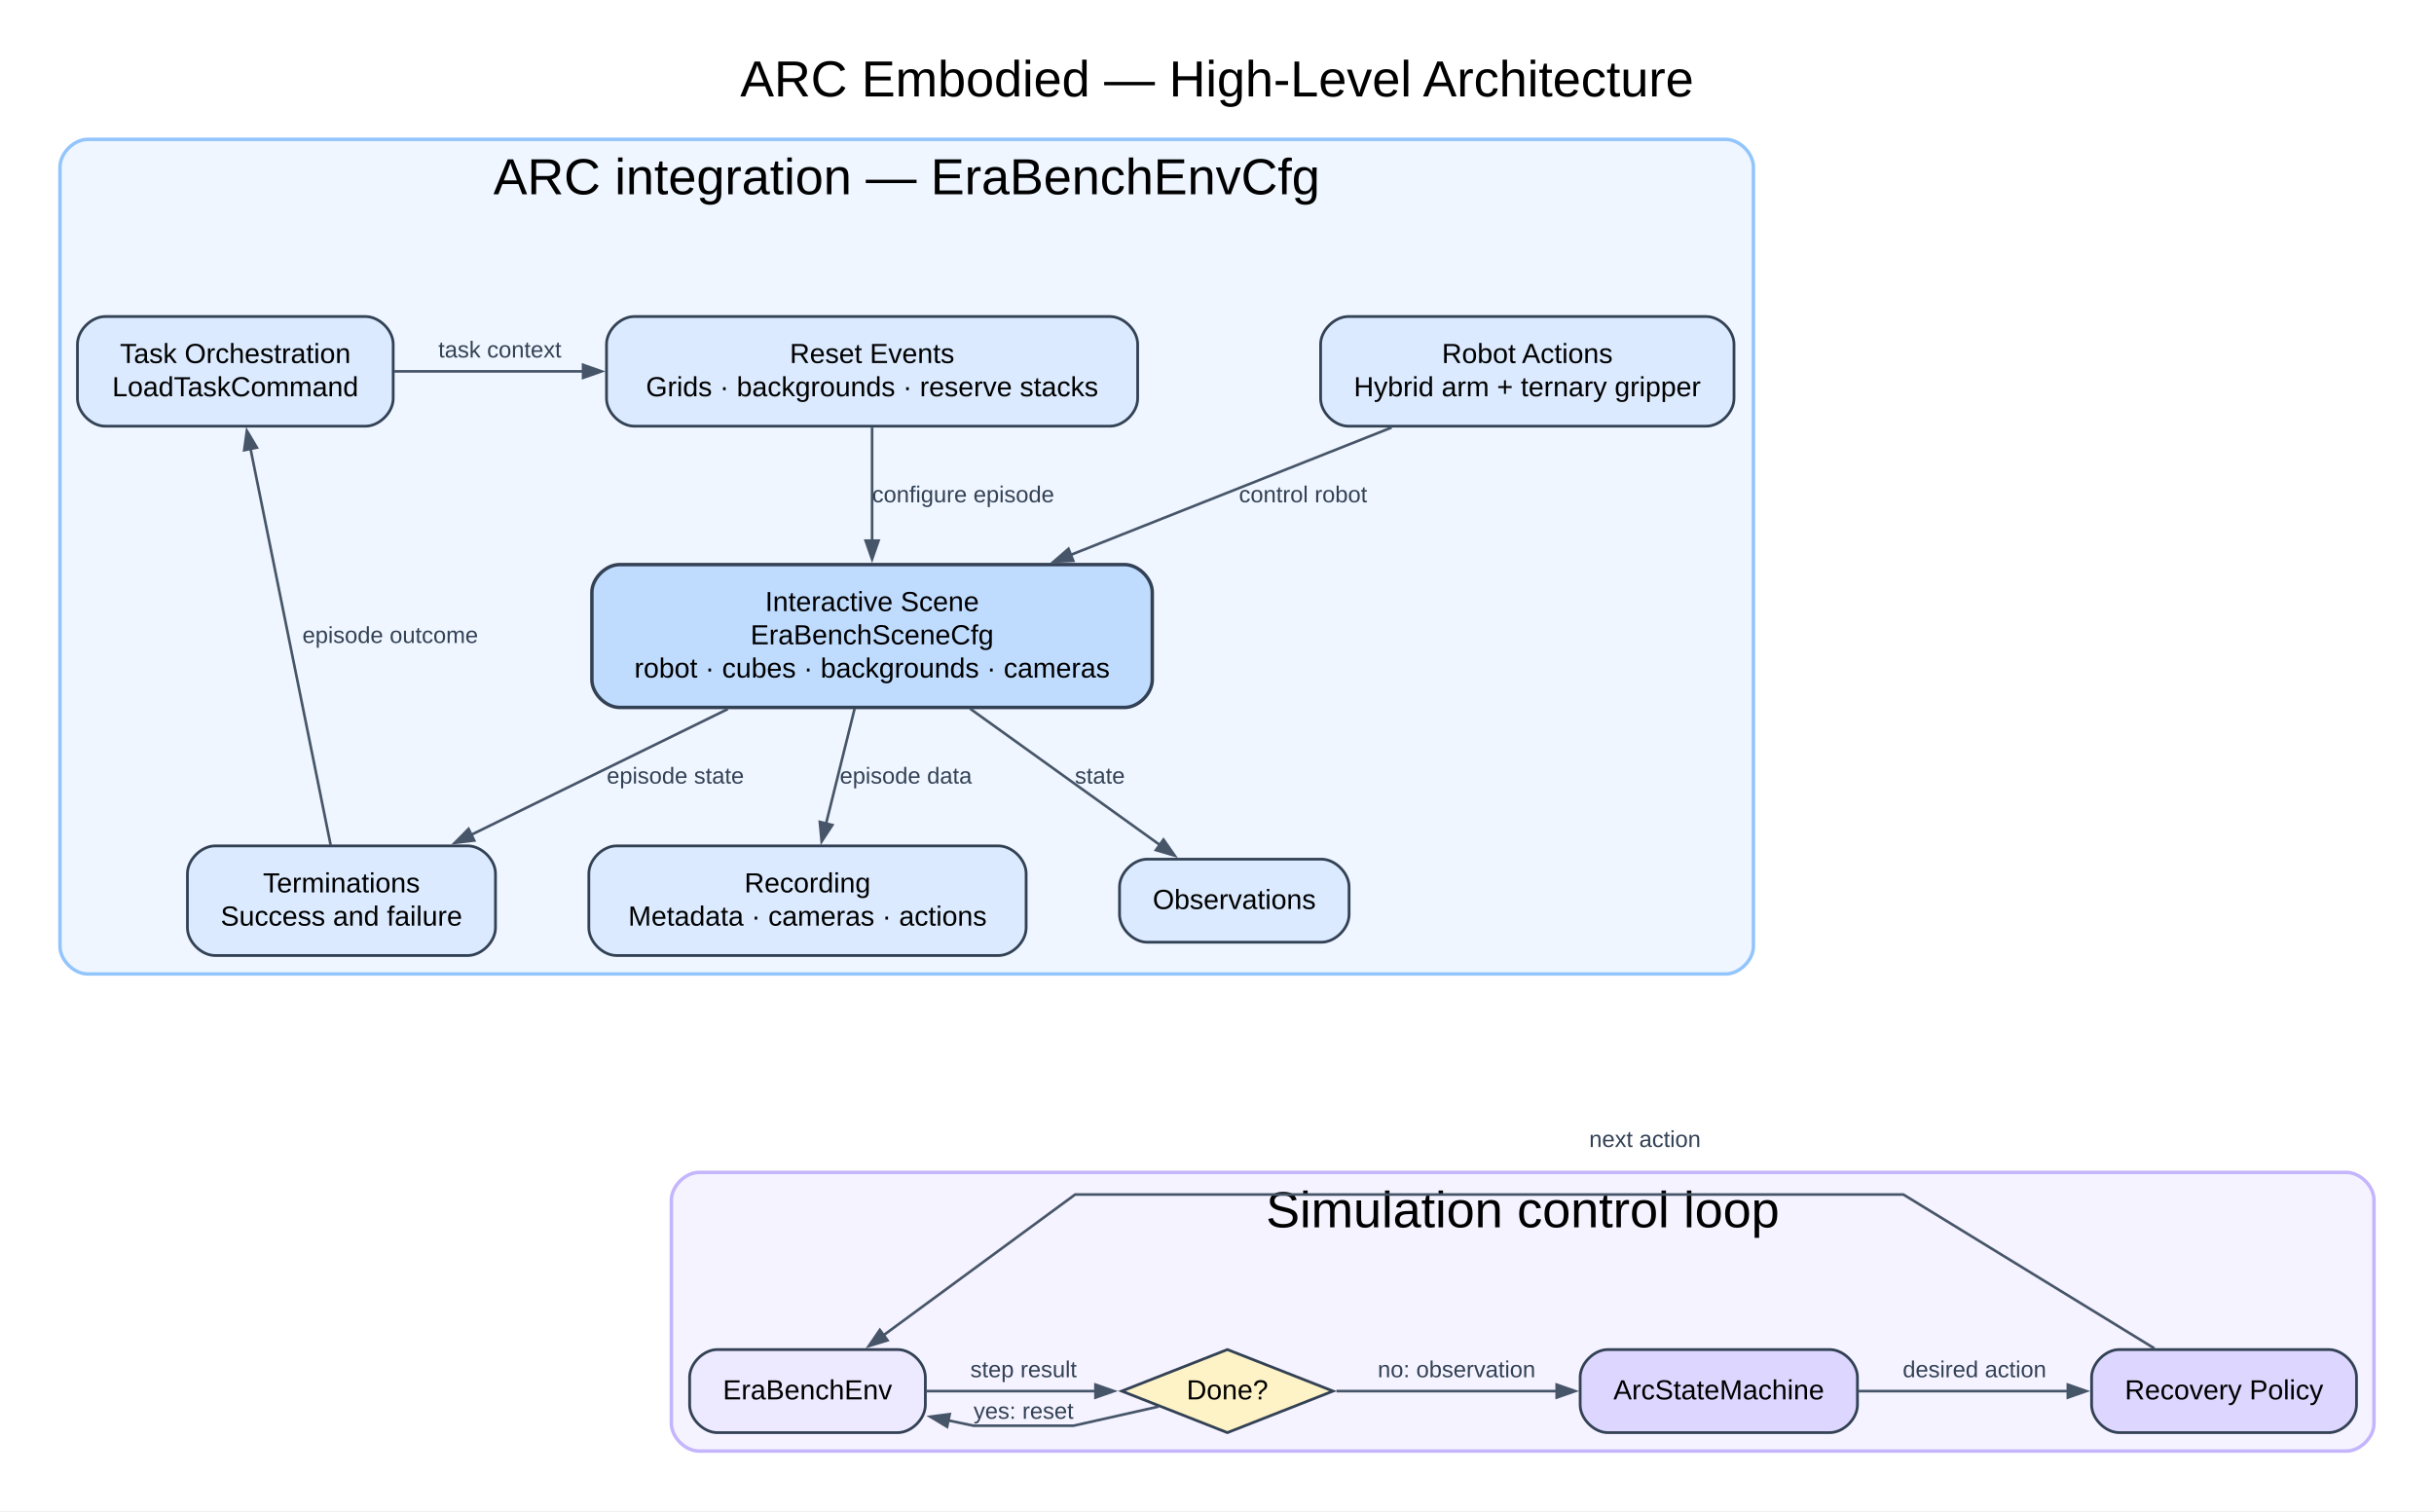
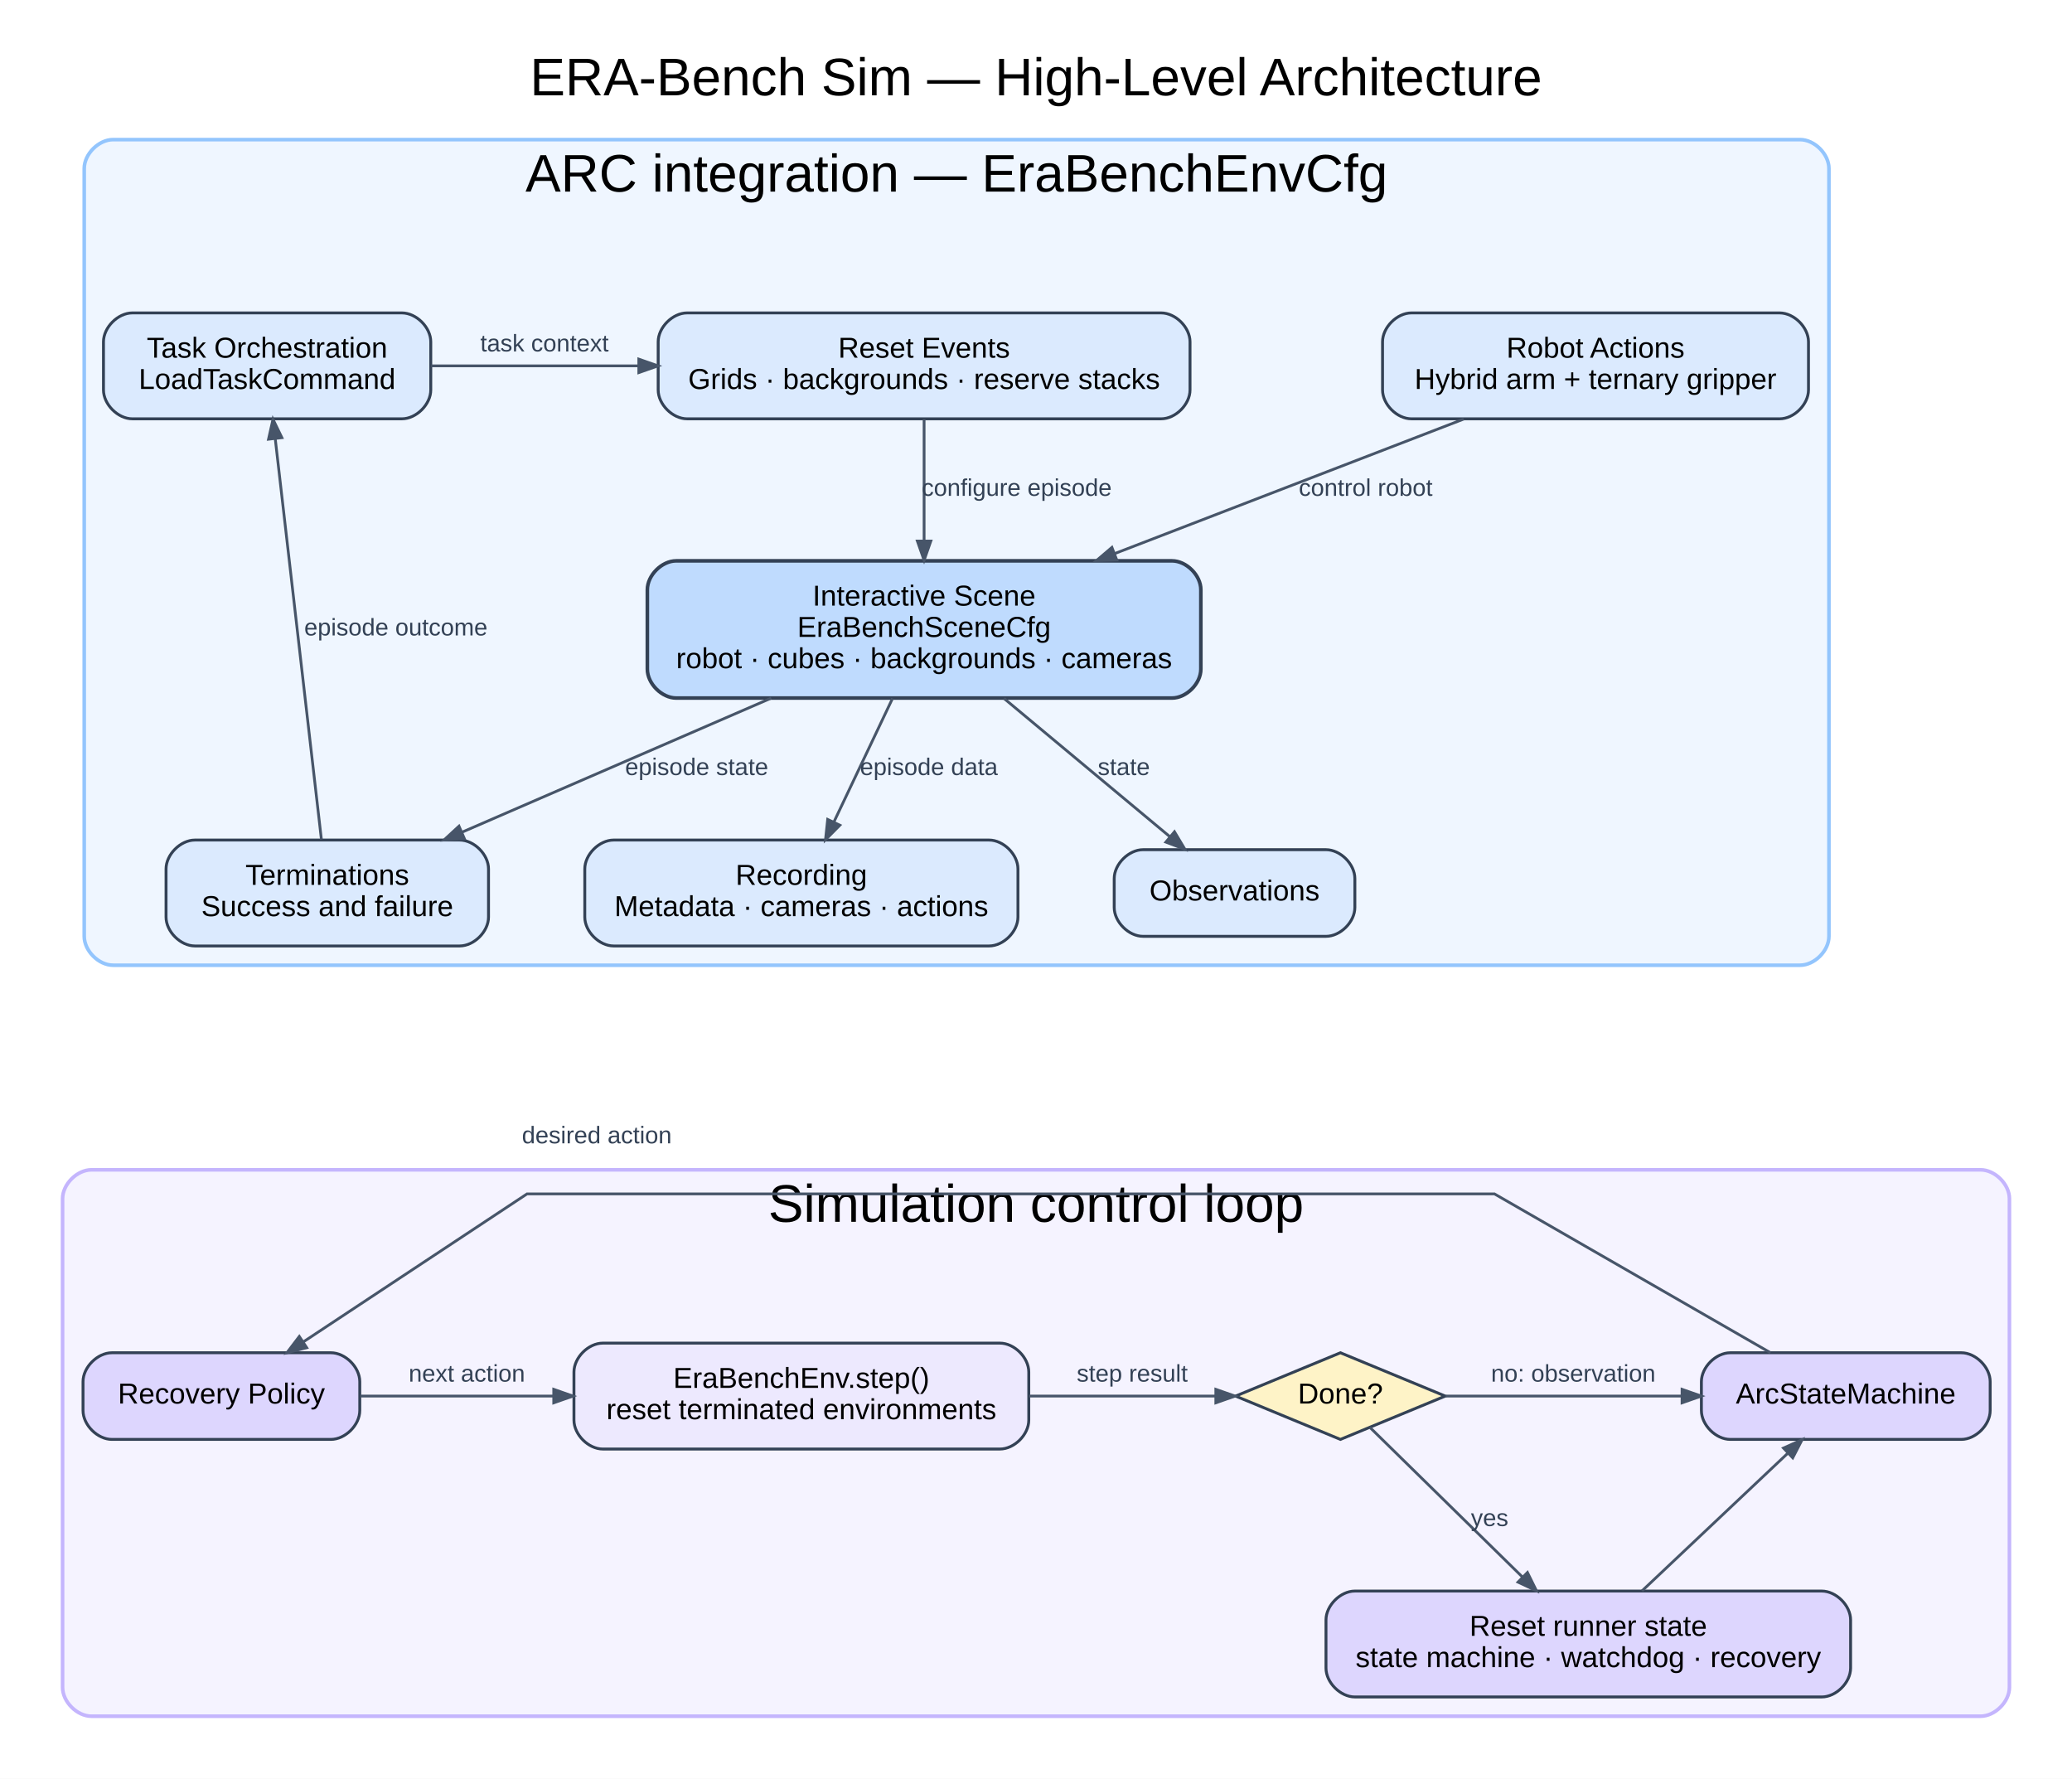
- <svg xmlns="http://www.w3.org/2000/svg" width="1055pt" height="655pt" viewBox="0.00 0.00 1055.00 655.00">
-   <g id="graph0" class="graph" transform="scale(1 1) rotate(0) translate(18 636.96)">
-     <polygon fill="white" stroke="none" points="-18,18 -18,-636.96 1037,-636.96 1037,18 -18,18" />
-     <text xml:space="preserve" text-anchor="middle" x="509.5" y="-595.16" font-family="Arial" font-size="22.00">ARC Embodied — High-Level Architecture</text>
+ <svg xmlns="http://www.w3.org/2000/svg" width="861pt" height="739pt" viewBox="0.00 0.00 861.00 739.00">
+   <g id="graph0" class="graph" transform="scale(1 1) rotate(0) translate(18 721)">
+     <polygon fill="white" stroke="transparent" points="-18,18 -18,-721 843,-721 843,18 -18,18" />
+     <text text-anchor="middle" x="412.5" y="-681.4" font-family="Arial" font-size="22.00">ERA-Bench Sim — High-Level Architecture</text>
    <g id="clust1" class="cluster">
-       <path fill="#eff6ff" stroke="#93c5fd" stroke-width="1.5" d="M20,-214.8C20,-214.8 730,-214.8 730,-214.8 736,-214.8 742,-220.8 742,-226.8 742,-226.8 742,-564.56 742,-564.56 742,-570.56 736,-576.56 730,-576.56 730,-576.56 20,-576.56 20,-576.56 14,-576.56 8,-570.56 8,-564.56 8,-564.56 8,-226.8 8,-226.8 8,-220.8 14,-214.8 20,-214.8" />
-       <text xml:space="preserve" text-anchor="middle" x="375" y="-552.76" font-family="Arial" font-size="22.00">ARC integration — EraBenchEnvCfg</text>
+       <path fill="#eff6ff" stroke="#93c5fd" stroke-width="1.5" d="M29,-320C29,-320 730,-320 730,-320 736,-320 742,-326 742,-332 742,-332 742,-651 742,-651 742,-657 736,-663 730,-663 730,-663 29,-663 29,-663 23,-663 17,-657 17,-651 17,-651 17,-332 17,-332 17,-326 23,-320 29,-320" />
+       <text text-anchor="middle" x="379.5" y="-641.4" font-family="Arial" font-size="22.00">ARC integration — EraBenchEnvCfg</text>
    </g>
    <g id="clust4" class="cluster">
-       <path fill="#f5f3ff" stroke="#c4b5fd" stroke-width="1.5" d="M285,-8C285,-8 999,-8 999,-8 1005,-8 1011,-14 1011,-20 1011,-20 1011,-116.8 1011,-116.8 1011,-122.8 1005,-128.8 999,-128.8 999,-128.8 285,-128.8 285,-128.8 279,-128.8 273,-122.8 273,-116.8 273,-116.8 273,-20 273,-20 273,-14 279,-8 285,-8" />
-       <text xml:space="preserve" text-anchor="middle" x="642" y="-105" font-family="Arial" font-size="22.00">Simulation control loop</text>
+       <path fill="#f5f3ff" stroke="#c4b5fd" stroke-width="1.5" d="M20,-8C20,-8 805,-8 805,-8 811,-8 817,-14 817,-20 817,-20 817,-223 817,-223 817,-229 811,-235 805,-235 805,-235 20,-235 20,-235 14,-235 8,-229 8,-223 8,-223 8,-20 8,-20 8,-14 14,-8 20,-8" />
+       <text text-anchor="middle" x="412.5" y="-213.4" font-family="Arial" font-size="22.00">Simulation control loop</text>
    </g>
    <g id="node1" class="node">
-       <path fill="#dbeafe" stroke="#334155" stroke-width="1.2" d="M721.59,-499.76C721.59,-499.76 566.41,-499.76 566.41,-499.76 560.41,-499.76 554.41,-493.76 554.41,-487.76 554.41,-487.76 554.41,-464.24 554.41,-464.24 554.41,-458.24 560.41,-452.24 566.41,-452.24 566.41,-452.24 721.59,-452.24 721.59,-452.24 727.59,-452.24 733.59,-458.24 733.59,-464.24 733.59,-464.24 733.59,-487.76 733.59,-487.76 733.59,-493.76 727.59,-499.76 721.59,-499.76" />
-       <text xml:space="preserve" text-anchor="middle" x="644" y="-479.6" font-family="Arial" font-size="12.00">Robot Actions</text>
-       <text xml:space="preserve" text-anchor="middle" x="644" y="-465.2" font-family="Arial" font-size="12.00">Hybrid arm + ternary gripper</text>
+       <path fill="#dbeafe" stroke="#334155" stroke-width="1.2" d="M721.5,-591C721.5,-591 568.5,-591 568.5,-591 562.5,-591 556.5,-585 556.5,-579 556.5,-579 556.5,-559 556.5,-559 556.5,-553 562.5,-547 568.5,-547 568.5,-547 721.5,-547 721.5,-547 727.5,-547 733.5,-553 733.5,-559 733.5,-559 733.5,-579 733.5,-579 733.5,-585 727.5,-591 721.5,-591" />
+       <text text-anchor="middle" x="645" y="-572.4" font-family="Arial" font-size="12.00">Robot Actions</text>
+       <text text-anchor="middle" x="645" y="-559.4" font-family="Arial" font-size="12.00">Hybrid arm + ternary gripper</text>
    </g>
    <g id="node7" class="node">
-       <path fill="#bfdbfe" stroke="#334155" stroke-width="1.5" d="M469.45,-392.24C469.45,-392.24 250.55,-392.24 250.55,-392.24 244.55,-392.24 238.55,-386.24 238.55,-380.24 238.55,-380.24 238.55,-342.32 238.55,-342.32 238.55,-336.32 244.55,-330.32 250.55,-330.32 250.55,-330.32 469.45,-330.32 469.45,-330.32 475.45,-330.32 481.45,-336.32 481.45,-342.32 481.45,-342.32 481.45,-380.24 481.45,-380.24 481.45,-386.24 475.45,-392.24 469.45,-392.24" />
-       <text xml:space="preserve" text-anchor="middle" x="360" y="-372.08" font-family="Arial" font-size="12.00">Interactive Scene</text>
-       <text xml:space="preserve" text-anchor="middle" x="360" y="-357.68" font-family="Arial" font-size="12.00">EraBenchSceneCfg</text>
-       <text xml:space="preserve" text-anchor="middle" x="360" y="-343.28" font-family="Arial" font-size="12.00">robot · cubes · backgrounds · cameras</text>
+       <path fill="#bfdbfe" stroke="#334155" stroke-width="1.5" d="M469,-488C469,-488 263,-488 263,-488 257,-488 251,-482 251,-476 251,-476 251,-443 251,-443 251,-437 257,-431 263,-431 263,-431 469,-431 469,-431 475,-431 481,-437 481,-443 481,-443 481,-476 481,-476 481,-482 475,-488 469,-488" />
+       <text text-anchor="middle" x="366" y="-469.4" font-family="Arial" font-size="12.00">Interactive Scene</text>
+       <text text-anchor="middle" x="366" y="-456.4" font-family="Arial" font-size="12.00">EraBenchSceneCfg</text>
+       <text text-anchor="middle" x="366" y="-443.4" font-family="Arial" font-size="12.00">robot · cubes · backgrounds · cameras</text>
    </g>
    <g id="edge4" class="edge">
-       <path fill="none" stroke="#475569" stroke-width="1.15" d="M585.16,-451.64C544.94,-435.68 491,-414.27 445.99,-396.41" />
-       <polygon fill="#475569" stroke="#475569" stroke-width="1.15" points="447.2,-393.88 438.73,-393.53 445.13,-399.08 447.2,-393.88" />
-       <text xml:space="preserve" text-anchor="middle" x="546.8" y="-419.24" font-family="Arial" font-size="10.00" fill="#334155">control robot</text>
+       <path fill="none" stroke="#475569" stroke-width="1.15" d="M590.21,-546.89C548.87,-530.96 491.56,-508.88 445.23,-491.03" />
+       <polygon fill="#475569" stroke="#475569" stroke-width="1.15" points="446.07,-488.35 437.6,-488.09 444.05,-493.58 446.07,-488.35" />
+       <text text-anchor="middle" x="549.5" y="-515" font-family="Arial" font-size="10.00" fill="#334155">control robot</text>
    </g>
    <g id="node2" class="node">
-       <path fill="#dbeafe" stroke="#334155" stroke-width="1.2" d="M140.43,-499.76C140.43,-499.76 27.57,-499.76 27.57,-499.76 21.57,-499.76 15.57,-493.76 15.57,-487.76 15.57,-487.76 15.57,-464.24 15.57,-464.24 15.57,-458.24 21.57,-452.24 27.57,-452.24 27.57,-452.24 140.43,-452.24 140.43,-452.24 146.43,-452.24 152.43,-458.24 152.43,-464.24 152.43,-464.24 152.43,-487.76 152.43,-487.76 152.43,-493.76 146.43,-499.76 140.43,-499.76" />
-       <text xml:space="preserve" text-anchor="middle" x="84" y="-479.6" font-family="Arial" font-size="12.00">Task Orchestration</text>
-       <text xml:space="preserve" text-anchor="middle" x="84" y="-465.2" font-family="Arial" font-size="12.00">LoadTaskCommand</text>
+       <path fill="#dbeafe" stroke="#334155" stroke-width="1.2" d="M149,-591C149,-591 37,-591 37,-591 31,-591 25,-585 25,-579 25,-579 25,-559 25,-559 25,-553 31,-547 37,-547 37,-547 149,-547 149,-547 155,-547 161,-553 161,-559 161,-559 161,-579 161,-579 161,-585 155,-591 149,-591" />
+       <text text-anchor="middle" x="93" y="-572.4" font-family="Arial" font-size="12.00">Task Orchestration</text>
+       <text text-anchor="middle" x="93" y="-559.4" font-family="Arial" font-size="12.00">LoadTaskCommand</text>
    </g>
    <g id="node3" class="node">
-       <path fill="#dbeafe" stroke="#334155" stroke-width="1.2" d="M463.11,-499.76C463.11,-499.76 256.89,-499.76 256.89,-499.76 250.89,-499.76 244.89,-493.76 244.89,-487.76 244.89,-487.76 244.89,-464.24 244.89,-464.24 244.89,-458.24 250.89,-452.24 256.89,-452.24 256.89,-452.24 463.11,-452.24 463.11,-452.24 469.11,-452.24 475.11,-458.24 475.11,-464.24 475.11,-464.24 475.11,-487.76 475.11,-487.76 475.11,-493.76 469.11,-499.76 463.11,-499.76" />
-       <text xml:space="preserve" text-anchor="middle" x="360" y="-479.6" font-family="Arial" font-size="12.00">Reset Events</text>
-       <text xml:space="preserve" text-anchor="middle" x="360" y="-465.2" font-family="Arial" font-size="12.00">Grids · backgrounds · reserve stacks</text>
+       <path fill="#dbeafe" stroke="#334155" stroke-width="1.2" d="M464.5,-591C464.5,-591 267.5,-591 267.5,-591 261.5,-591 255.5,-585 255.5,-579 255.5,-579 255.5,-559 255.5,-559 255.5,-553 261.5,-547 267.5,-547 267.5,-547 464.5,-547 464.5,-547 470.5,-547 476.5,-553 476.5,-559 476.5,-559 476.5,-579 476.5,-579 476.5,-585 470.5,-591 464.5,-591" />
+       <text text-anchor="middle" x="366" y="-572.4" font-family="Arial" font-size="12.00">Reset Events</text>
+       <text text-anchor="middle" x="366" y="-559.4" font-family="Arial" font-size="12.00">Grids · backgrounds · reserve stacks</text>
    </g>
    <g id="edge1" class="edge">
-       <path fill="none" stroke="#475569" stroke-width="1.15" d="M152.93,-476C177.82,-476 206.75,-476 234.95,-476" />
-       <polygon fill="#475569" stroke="#475569" stroke-width="1.15" points="234.74,-478.8 242.74,-476 234.74,-473.2 234.74,-478.8" />
-       <text xml:space="preserve" text-anchor="middle" x="198.66" y="-482" font-family="Arial" font-size="10.00" fill="#334155">task context</text>
+       <path fill="none" stroke="#475569" stroke-width="1.15" d="M161.19,-569C187.24,-569 217.77,-569 247.19,-569" />
+       <polygon fill="#475569" stroke="#475569" stroke-width="1.15" points="247.45,-571.8 255.45,-569 247.45,-566.2 247.45,-571.8" />
+       <text text-anchor="middle" x="208.25" y="-575" font-family="Arial" font-size="10.00" fill="#334155">task context</text>
    </g>
    <g id="edge3" class="edge">
-       <path fill="none" stroke="#475569" stroke-width="1.15" d="M360,-451.64C360,-437.41 360,-418.85 360,-402.33" />
-       <polygon fill="#475569" stroke="#475569" stroke-width="1.15" points="362.8,-402.63 360,-394.63 357.2,-402.63 362.8,-402.63" />
-       <text xml:space="preserve" text-anchor="middle" x="399.47" y="-419.24" font-family="Arial" font-size="10.00" fill="#334155">configure episode</text>
+       <path fill="none" stroke="#475569" stroke-width="1.15" d="M366,-546.76C366,-532.48 366,-513.31 366,-496.66" />
+       <polygon fill="#475569" stroke="#475569" stroke-width="1.15" points="368.8,-496.22 366,-488.22 363.2,-496.22 368.8,-496.22" />
+       <text text-anchor="middle" x="404.5" y="-515" font-family="Arial" font-size="10.00" fill="#334155">configure episode</text>
    </g>
    <g id="node4" class="node">
-       <path fill="#dbeafe" stroke="#334155" stroke-width="1.2" d="M554.75,-264.56C554.75,-264.56 479.25,-264.56 479.25,-264.56 473.25,-264.56 467.25,-258.56 467.25,-252.56 467.25,-252.56 467.25,-240.56 467.25,-240.56 467.25,-234.56 473.25,-228.56 479.25,-228.56 479.25,-228.56 554.75,-228.56 554.75,-228.56 560.75,-228.56 566.75,-234.56 566.75,-240.56 566.75,-240.56 566.75,-252.56 566.75,-252.56 566.75,-258.56 560.75,-264.56 554.75,-264.56" />
-       <text xml:space="preserve" text-anchor="middle" x="517" y="-242.96" font-family="Arial" font-size="12.00">Observations</text>
+       <path fill="#dbeafe" stroke="#334155" stroke-width="1.2" d="M533,-368C533,-368 457,-368 457,-368 451,-368 445,-362 445,-356 445,-356 445,-344 445,-344 445,-338 451,-332 457,-332 457,-332 533,-332 533,-332 539,-332 545,-338 545,-344 545,-344 545,-356 545,-356 545,-362 539,-368 533,-368" />
+       <text text-anchor="middle" x="495" y="-346.9" font-family="Arial" font-size="12.00">Observations</text>
    </g>
    <g id="node8" class="node">
-       <path fill="#ede9fe" stroke="#334155" stroke-width="1.2" d="M371.09,-52C371.09,-52 292.91,-52 292.91,-52 286.91,-52 280.91,-46 280.91,-40 280.91,-40 280.91,-28 280.91,-28 280.91,-22 286.91,-16 292.91,-16 292.91,-16 371.09,-16 371.09,-16 377.09,-16 383.09,-22 383.09,-28 383.09,-28 383.09,-40 383.09,-40 383.09,-46 377.09,-52 371.09,-52" />
-       <text xml:space="preserve" text-anchor="middle" x="332" y="-30.4" font-family="Arial" font-size="12.00">EraBenchEnv</text>
+       <path fill="#ede9fe" stroke="#334155" stroke-width="1.2" d="M397.5,-163C397.5,-163 232.5,-163 232.5,-163 226.5,-163 220.5,-157 220.5,-151 220.5,-151 220.5,-131 220.5,-131 220.5,-125 226.5,-119 232.5,-119 232.5,-119 397.5,-119 397.5,-119 403.5,-119 409.5,-125 409.5,-131 409.5,-131 409.5,-151 409.5,-151 409.5,-157 403.5,-163 397.5,-163" />
+       <text text-anchor="middle" x="315" y="-144.4" font-family="Arial" font-size="12.00">EraBenchEnv.step()</text>
+       <text text-anchor="middle" x="315" y="-131.4" font-family="Arial" font-size="12.00">reset terminated environments</text>
    </g>
    <g id="node5" class="node">
-       <path fill="#dbeafe" stroke="#334155" stroke-width="1.2" d="M184.76,-270.32C184.76,-270.32 75.24,-270.32 75.24,-270.32 69.24,-270.32 63.24,-264.32 63.24,-258.32 63.24,-258.32 63.24,-234.8 63.24,-234.8 63.24,-228.8 69.24,-222.8 75.24,-222.8 75.24,-222.8 184.76,-222.8 184.76,-222.8 190.76,-222.8 196.76,-228.8 196.76,-234.8 196.76,-234.8 196.76,-258.32 196.76,-258.32 196.76,-264.32 190.76,-270.32 184.76,-270.32" />
-       <text xml:space="preserve" text-anchor="middle" x="130" y="-250.16" font-family="Arial" font-size="12.00">Terminations</text>
-       <text xml:space="preserve" text-anchor="middle" x="130" y="-235.76" font-family="Arial" font-size="12.00">Success and failure</text>
+       <path fill="#dbeafe" stroke="#334155" stroke-width="1.2" d="M173,-372C173,-372 63,-372 63,-372 57,-372 51,-366 51,-360 51,-360 51,-340 51,-340 51,-334 57,-328 63,-328 63,-328 173,-328 173,-328 179,-328 185,-334 185,-340 185,-340 185,-360 185,-360 185,-366 179,-372 173,-372" />
+       <text text-anchor="middle" x="118" y="-353.4" font-family="Arial" font-size="12.00">Terminations</text>
+       <text text-anchor="middle" x="118" y="-340.4" font-family="Arial" font-size="12.00">Success and failure</text>
    </g>
    <g id="edge7" class="edge">
-       <path fill="none" stroke="#475569" stroke-width="1.15" d="M125.32,-270.68C117.08,-311.42 99.96,-396.08 90.55,-442.62" />
-       <polygon fill="#475569" stroke="#475569" stroke-width="1.15" points="87.85,-441.84 89.01,-450.23 93.34,-442.95 87.85,-441.84" />
-       <text xml:space="preserve" text-anchor="middle" x="151.15" y="-358.28" font-family="Arial" font-size="10.00" fill="#334155">episode outcome</text>
+       <path fill="none" stroke="#475569" stroke-width="1.15" d="M115.55,-372.29C111.05,-411.33 101.48,-494.42 96.37,-538.74" />
+       <polygon fill="#475569" stroke="#475569" stroke-width="1.15" points="93.58,-538.53 95.44,-546.8 99.14,-539.17 93.58,-538.53" />
+       <text text-anchor="middle" x="146.5" y="-457" font-family="Arial" font-size="10.00" fill="#334155">episode outcome</text>
    </g>
    <g id="node6" class="node">
-       <path fill="#dbeafe" stroke="#334155" stroke-width="1.2" d="M414.77,-270.32C414.77,-270.32 249.23,-270.32 249.23,-270.32 243.23,-270.32 237.23,-264.32 237.23,-258.32 237.23,-258.32 237.23,-234.8 237.23,-234.8 237.23,-228.8 243.23,-222.8 249.23,-222.8 249.23,-222.8 414.77,-222.8 414.77,-222.8 420.77,-222.8 426.77,-228.8 426.77,-234.8 426.77,-234.8 426.77,-258.32 426.77,-258.32 426.77,-264.32 420.77,-270.32 414.77,-270.32" />
-       <text xml:space="preserve" text-anchor="middle" x="332" y="-250.16" font-family="Arial" font-size="12.00">Recording</text>
-       <text xml:space="preserve" text-anchor="middle" x="332" y="-235.76" font-family="Arial" font-size="12.00">Metadata · cameras · actions</text>
+       <path fill="#dbeafe" stroke="#334155" stroke-width="1.2" d="M393,-372C393,-372 237,-372 237,-372 231,-372 225,-366 225,-360 225,-360 225,-340 225,-340 225,-334 231,-328 237,-328 237,-328 393,-328 393,-328 399,-328 405,-334 405,-340 405,-340 405,-360 405,-360 405,-366 399,-372 393,-372" />
+       <text text-anchor="middle" x="315" y="-353.4" font-family="Arial" font-size="12.00">Recording</text>
+       <text text-anchor="middle" x="315" y="-340.4" font-family="Arial" font-size="12.00">Metadata · cameras · actions</text>
    </g>
    <g id="edge5" class="edge">
-       <path fill="none" stroke="#475569" stroke-width="1.15" d="M402.49,-329.78C428.43,-311.15 461.08,-287.71 484.87,-270.63" />
-       <polygon fill="#475569" stroke="#475569" stroke-width="1.15" points="486.3,-273.05 491.16,-266.11 483.03,-268.5 486.3,-273.05" />
-       <text xml:space="preserve" text-anchor="middle" x="458.74" y="-297.32" font-family="Arial" font-size="10.00" fill="#334155">state</text>
+       <path fill="none" stroke="#475569" stroke-width="1.15" d="M399.22,-430.82C420.64,-412.97 448.14,-390.05 468.17,-373.36" />
+       <polygon fill="#475569" stroke="#475569" stroke-width="1.15" points="470.04,-375.45 474.39,-368.17 466.45,-371.14 470.04,-375.45" />
+       <text text-anchor="middle" x="449" y="-399" font-family="Arial" font-size="10.00" fill="#334155">state</text>
    </g>
    <g id="edge6" class="edge">
-       <path fill="none" stroke="#475569" stroke-width="1.15" d="M297.46,-329.63C262.63,-312.56 219.63,-291.49 185.93,-274.97" />
-       <polygon fill="#475569" stroke="#475569" stroke-width="1.15" points="187.55,-272.65 179.13,-271.64 185.09,-277.67 187.55,-272.65" />
-       <text xml:space="preserve" text-anchor="middle" x="274.74" y="-297.32" font-family="Arial" font-size="10.00" fill="#334155">episode state</text>
+       <path fill="none" stroke="#475569" stroke-width="1.15" d="M302.46,-430.96C262.77,-413.75 212.13,-391.8 173.96,-375.26" />
+       <polygon fill="#475569" stroke="#475569" stroke-width="1.15" points="174.95,-372.64 166.5,-372.02 172.73,-377.77 174.95,-372.64" />
+       <text text-anchor="middle" x="271.5" y="-399" font-family="Arial" font-size="10.00" fill="#334155">episode state</text>
    </g>
    <g id="edge8" class="edge">
-       <path fill="none" stroke="#475569" stroke-width="1.15" d="M352.42,-329.78C348.59,-314.33 343.93,-295.59 340.03,-279.89" />
-       <polygon fill="#475569" stroke="#475569" stroke-width="1.15" points="342.78,-279.35 338.14,-272.26 337.35,-280.7 342.78,-279.35" />
-       <text xml:space="preserve" text-anchor="middle" x="374.64" y="-297.32" font-family="Arial" font-size="10.00" fill="#334155">episode data</text>
+       <path fill="none" stroke="#475569" stroke-width="1.15" d="M352.87,-430.82C345.41,-415.1 336.09,-395.46 328.56,-379.59" />
+       <polygon fill="#475569" stroke="#475569" stroke-width="1.15" points="330.99,-378.17 325.03,-372.14 325.93,-380.57 330.99,-378.17" />
+       <text text-anchor="middle" x="368" y="-399" font-family="Arial" font-size="10.00" fill="#334155">episode data</text>
    </g>
    <g id="node9" class="node">
-       <polygon fill="#fef3c7" stroke="#334155" stroke-width="1.2" points="514,-52 468.21,-34 514,-16 559.79,-34 514,-52" />
-       <text xml:space="preserve" text-anchor="middle" x="514" y="-30.4" font-family="Arial" font-size="12.00">Done?</text>
+       <polygon fill="#fef3c7" stroke="#334155" stroke-width="1.2" points="539,-159 495.44,-141 539,-123 582.56,-141 539,-159" />
+       <text text-anchor="middle" x="539" y="-137.9" font-family="Arial" font-size="12.00">Done?</text>
    </g>
    <g id="edge9" class="edge">
-       <path fill="none" stroke="#475569" stroke-width="1.15" d="M383.67,-34C406.57,-34 433.6,-34 457.08,-34" />
-       <polygon fill="#475569" stroke="#475569" stroke-width="1.15" points="456.83,-36.8 464.83,-34 456.83,-31.2 456.83,-36.8" />
-       <text xml:space="preserve" text-anchor="middle" x="425.65" y="-40" font-family="Arial" font-size="10.00" fill="#334155">step result</text>
+       <path fill="none" stroke="#475569" stroke-width="1.15" d="M409.67,-141C436.15,-141 463.96,-141 486.97,-141" />
+       <polygon fill="#475569" stroke="#475569" stroke-width="1.15" points="487.22,-143.8 495.22,-141 487.22,-138.2 487.22,-143.8" />
+       <text text-anchor="middle" x="452.49" y="-147" font-family="Arial" font-size="10.00" fill="#334155">step result</text>
+     </g>
+     <g id="node10" class="node">
+       <path fill="#ddd6fe" stroke="#334155" stroke-width="1.2" d="M797,-159C797,-159 701,-159 701,-159 695,-159 689,-153 689,-147 689,-147 689,-135 689,-135 689,-129 695,-123 701,-123 701,-123 797,-123 797,-123 803,-123 809,-129 809,-135 809,-135 809,-147 809,-147 809,-153 803,-159 797,-159" />
+       <text text-anchor="middle" x="749" y="-137.9" font-family="Arial" font-size="12.00">ArcStateMachine</text>
+     </g>
+     <g id="edge12" class="edge">
+       <path fill="none" stroke="#475569" stroke-width="1.15" d="M582.77,-141C611.14,-141 648.67,-141 680.89,-141" />
+       <polygon fill="#475569" stroke="#475569" stroke-width="1.15" points="680.96,-143.8 688.96,-141 680.96,-138.2 680.96,-143.8" />
+       <text text-anchor="middle" x="635.76" y="-147" font-family="Arial" font-size="10.00" fill="#334155">no: observation</text>
+     </g>
+     <g id="node11" class="node">
+       <path fill="#ddd6fe" stroke="#334155" stroke-width="1.2" d="M739,-60C739,-60 545,-60 545,-60 539,-60 533,-54 533,-48 533,-48 533,-28 533,-28 533,-22 539,-16 545,-16 545,-16 739,-16 739,-16 745,-16 751,-22 751,-28 751,-28 751,-48 751,-48 751,-54 745,-60 739,-60" />
+       <text text-anchor="middle" x="642" y="-41.4" font-family="Arial" font-size="12.00">Reset runner state</text>
+       <text text-anchor="middle" x="642" y="-28.4" font-family="Arial" font-size="12.00">state machine · watchdog · recovery</text>
    </g>
    <g id="edge10" class="edge">
-       <path fill="none" stroke="#475569" stroke-width="1.15" d="M484.17,-27.29C466.42,-23.3 447.32,-19 447.32,-19 447.32,-19 403.97,-19 403.97,-19 403.97,-19 399.57,-19.92 392.95,-21.3" />
-       <polygon fill="#475569" stroke="#475569" stroke-width="1.15" points="392.51,-18.53 385.24,-22.9 393.65,-24.01 392.51,-18.53" />
-       <text xml:space="preserve" text-anchor="middle" x="425.65" y="-22" font-family="Arial" font-size="10.00" fill="#334155">yes: reset</text>
+       <path fill="none" stroke="#475569" stroke-width="1.15" d="M551.22,-128.02C566.74,-112.8 593.98,-86.09 614.58,-65.89" />
+       <polygon fill="#475569" stroke="#475569" stroke-width="1.15" points="616.72,-67.71 620.47,-60.11 612.8,-63.71 616.72,-67.71" />
+       <text text-anchor="middle" x="601" y="-87" font-family="Arial" font-size="10.00" fill="#334155">yes</text>
    </g>
-     <g id="node10" class="node">
-       <path fill="#ddd6fe" stroke="#334155" stroke-width="1.2" d="M775.09,-52C775.09,-52 678.91,-52 678.91,-52 672.91,-52 666.91,-46 666.91,-40 666.91,-40 666.91,-28 666.91,-28 666.91,-22 672.91,-16 678.91,-16 678.91,-16 775.09,-16 775.09,-16 781.09,-16 787.09,-22 787.09,-28 787.09,-28 787.09,-40 787.09,-40 787.09,-46 781.09,-52 775.09,-52" />
-       <text xml:space="preserve" text-anchor="middle" x="727" y="-30.4" font-family="Arial" font-size="12.00">ArcStateMachine</text>
+     <g id="node12" class="node">
+       <path fill="#ddd6fe" stroke="#334155" stroke-width="1.2" d="M119.5,-159C119.5,-159 28.5,-159 28.5,-159 22.5,-159 16.5,-153 16.5,-147 16.5,-147 16.5,-135 16.5,-135 16.5,-129 22.5,-123 28.5,-123 28.5,-123 119.5,-123 119.5,-123 125.5,-123 131.5,-129 131.5,-135 131.5,-135 131.5,-147 131.5,-147 131.5,-153 125.5,-159 119.5,-159" />
+       <text text-anchor="middle" x="74" y="-137.9" font-family="Arial" font-size="12.00">Recovery Policy</text>
+     </g>
+     <g id="edge13" class="edge">
+       <path fill="none" stroke="#475569" stroke-width="1.15" d="M717.68,-159.02C674.78,-183.7 603,-225 603,-225 603,-225 201,-225 201,-225 201,-225 145.66,-188.4 108.05,-163.52" />
+       <polygon fill="#475569" stroke="#475569" stroke-width="1.15" points="109.46,-161.1 101.24,-159.02 106.37,-165.77 109.46,-161.1" />
+       <text text-anchor="middle" x="230" y="-246" font-family="Arial" font-size="10.00" fill="#334155">desired action</text>
    </g>
    <g id="edge11" class="edge">
-       <path fill="none" stroke="#475569" stroke-width="1.15" d="M561.27,-34C589.37,-34 625.54,-34 656.91,-34" />
-       <polygon fill="#475569" stroke="#475569" stroke-width="1.15" points="656.74,-36.8 664.74,-34 656.74,-31.2 656.74,-36.8" />
-       <text xml:space="preserve" text-anchor="middle" x="613.35" y="-40" font-family="Arial" font-size="10.00" fill="#334155">no: observation</text>
+       <path fill="none" stroke="#475569" stroke-width="1.15" d="M664.33,-60.08C682.06,-76.81 706.8,-100.17 724.96,-117.31" />
+       <polygon fill="#475569" stroke="#475569" stroke-width="1.15" points="723.11,-119.41 730.85,-122.87 726.95,-115.34 723.11,-119.41" />
    </g>
-     <g id="node11" class="node">
-       <path fill="#ddd6fe" stroke="#334155" stroke-width="1.2" d="M991.41,-52C991.41,-52 900.59,-52 900.59,-52 894.59,-52 888.59,-46 888.59,-40 888.59,-40 888.59,-28 888.59,-28 888.59,-22 894.59,-16 900.59,-16 900.59,-16 991.41,-16 991.41,-16 997.41,-16 1003.41,-22 1003.41,-28 1003.41,-28 1003.41,-40 1003.41,-40 1003.41,-46 997.41,-52 991.41,-52" />
-       <text xml:space="preserve" text-anchor="middle" x="946" y="-30.4" font-family="Arial" font-size="12.00">Recovery Policy</text>
-     </g>
-     <g id="edge12" class="edge">
-       <path fill="none" stroke="#475569" stroke-width="1.15" d="M787.42,-34C815.63,-34 849.32,-34 878.38,-34" />
-       <polygon fill="#475569" stroke="#475569" stroke-width="1.15" points="878.3,-36.8 886.3,-34 878.3,-31.2 878.3,-36.8" />
-       <text xml:space="preserve" text-anchor="middle" x="837.84" y="-40" font-family="Arial" font-size="10.00" fill="#334155">desired action</text>
-     </g>
-     <g id="edge13" class="edge">
-       <path fill="none" stroke="#475569" stroke-width="1.15" d="M915.84,-52.49C874.96,-77.55 807,-119.2 807,-119.2 807,-119.2 448,-119.2 448,-119.2 448,-119.2 398.98,-83.2 364.67,-58" />
-       <polygon fill="#475569" stroke="#475569" stroke-width="1.15" points="366.68,-56 358.57,-53.52 363.36,-60.51 366.68,-56" />
-       <text xml:space="preserve" text-anchor="middle" x="695" y="-139.8" font-family="Arial" font-size="10.00" fill="#334155">next action</text>
+     <g id="edge14" class="edge">
+       <path fill="none" stroke="#475569" stroke-width="1.15" d="M131.73,-141C155.81,-141 184.53,-141 212.01,-141" />
+       <polygon fill="#475569" stroke="#475569" stroke-width="1.15" points="212.1,-143.8 220.1,-141 212.1,-138.2 212.1,-143.8" />
+       <text text-anchor="middle" x="176" y="-147" font-family="Arial" font-size="10.00" fill="#334155">next action</text>
    </g>
  </g>
</svg>
